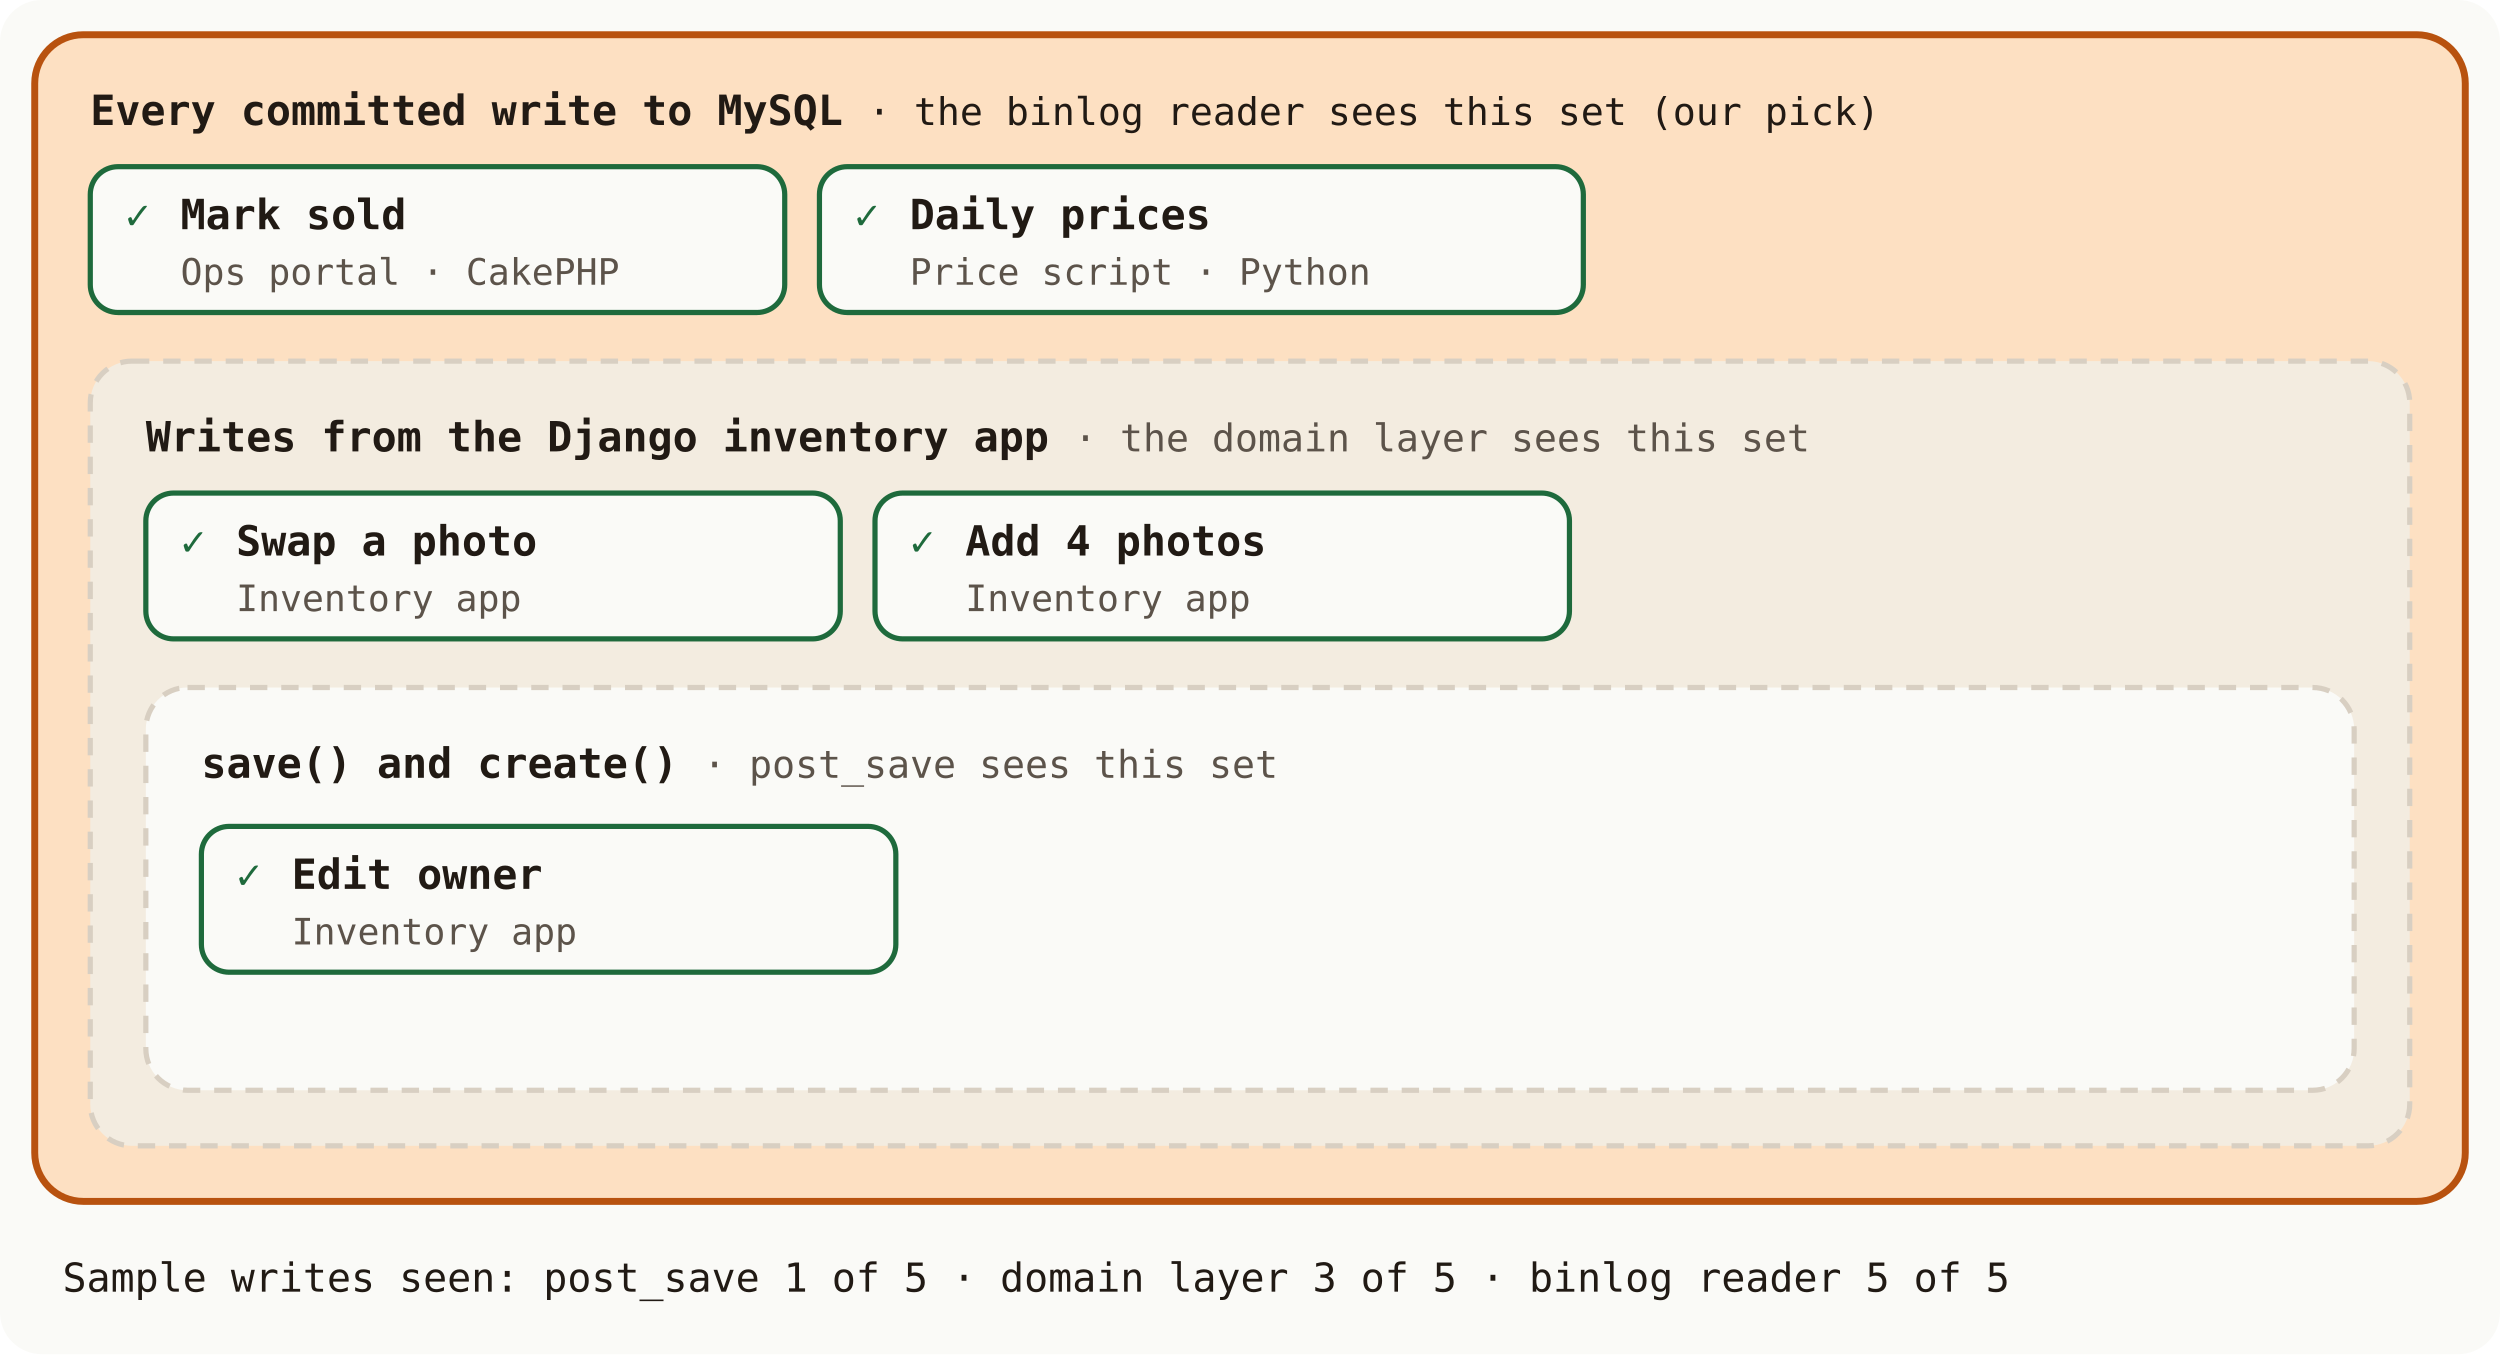
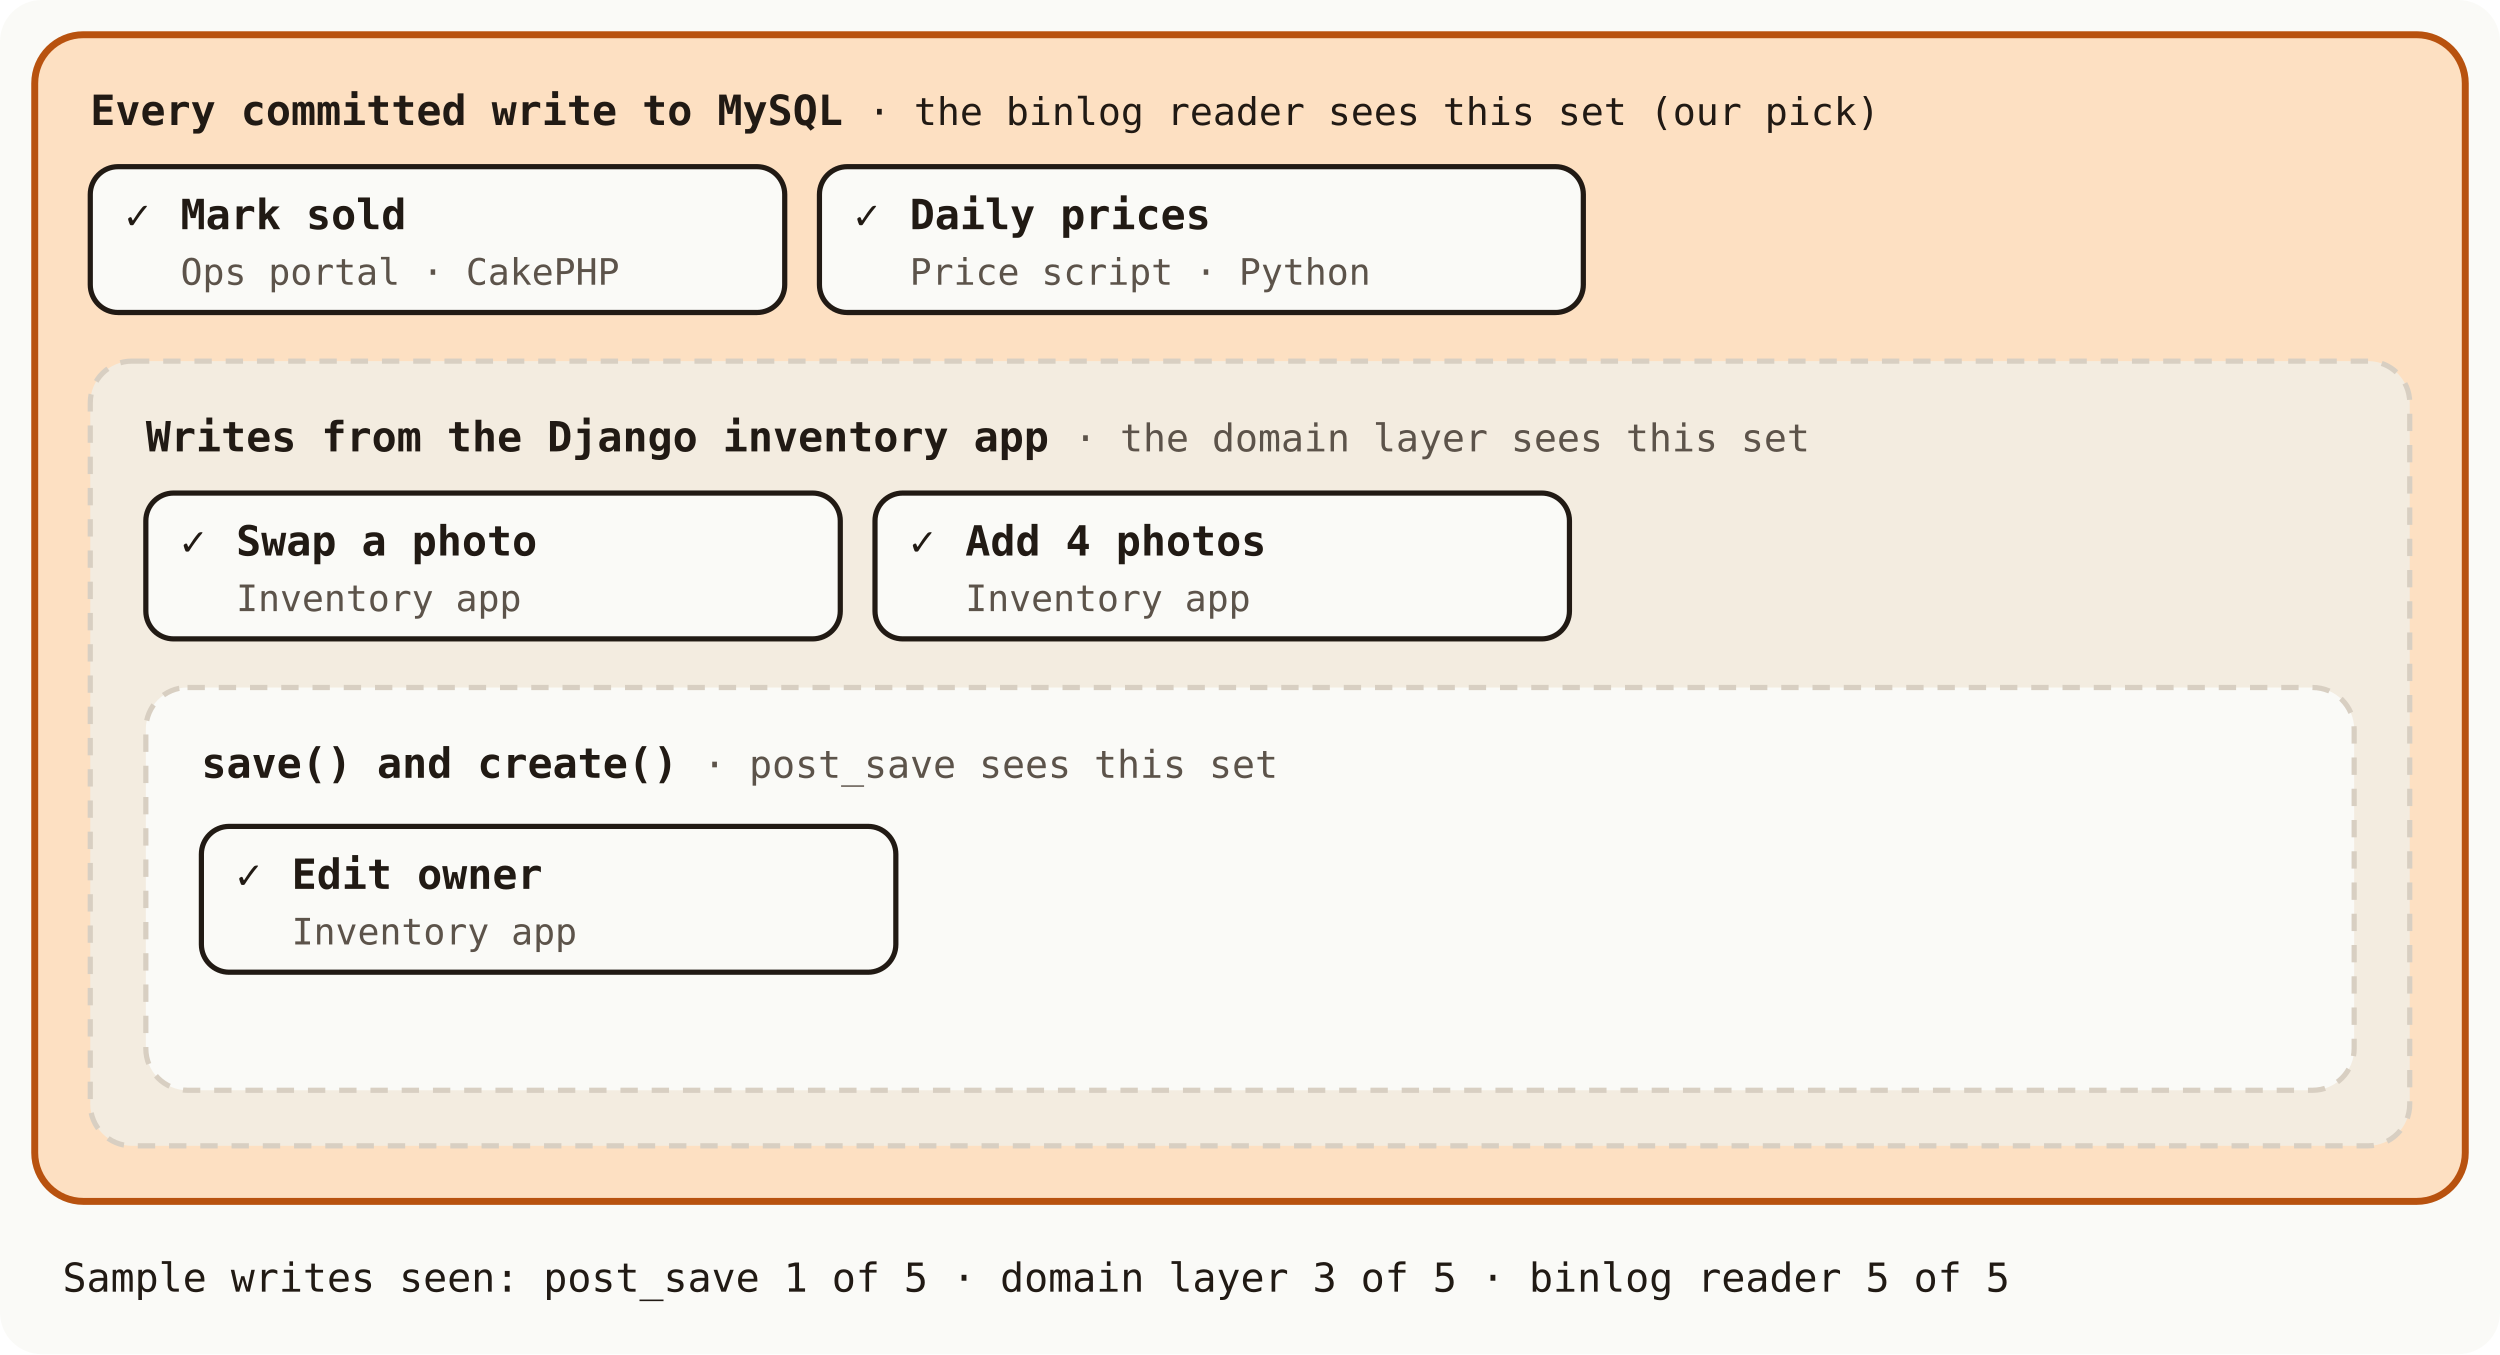
<svg xmlns="http://www.w3.org/2000/svg" viewBox="0 0 720 390" font-family="ui-monospace, SFMono-Regular, Menlo, monospace" font-size="12">
  <rect width="720" height="390" rx="12" fill="#fafaf7" />
  <rect x="10" y="10" width="700" height="336" rx="14" fill="#fde0c2" stroke="#b8520f" stroke-width="2" />
  <text x="26" y="36" font-weight="800" fill="#211a14">Every committed write to MySQL <tspan font-weight="400" font-size="11">· the binlog reader sees this set (our pick)</tspan>
  </text>
-   <rect x="26" y="48" width="200" height="42" rx="8" fill="#fafaf7" stroke="#1e6a3c" stroke-width="1.5" />
-   <text x="36" y="66" font-weight="800" fill="#1e6a3c">✓</text>
+   <rect x="26" y="48" width="200" height="42" rx="8" fill="#fafaf7" stroke="#211a14" stroke-width="1.5" />
+   <text x="36" y="66" font-weight="800" fill="#211a14">✓</text>
  <text x="52" y="66" font-weight="800" fill="#211a14">Mark sold</text>
  <text x="52" y="82" font-size="10.5" fill="#5c534a">Ops portal · CakePHP</text>
-   <rect x="236" y="48" width="220" height="42" rx="8" fill="#fafaf7" stroke="#1e6a3c" stroke-width="1.5" />
-   <text x="246" y="66" font-weight="800" fill="#1e6a3c">✓</text>
+   <rect x="236" y="48" width="220" height="42" rx="8" fill="#fafaf7" stroke="#211a14" stroke-width="1.5" />
+   <text x="246" y="66" font-weight="800" fill="#211a14">✓</text>
  <text x="262" y="66" font-weight="800" fill="#211a14">Daily prices</text>
  <text x="262" y="82" font-size="10.5" fill="#5c534a">Price script · Python</text>
  <rect x="26" y="104" width="668" height="226" rx="12" fill="#f3ece0" stroke="#d8cfc2" stroke-width="1.5" stroke-dasharray="5 4" />
  <text x="42" y="130" font-weight="800" fill="#211a14">Writes from the Django inventory app <tspan font-weight="400" font-size="11" fill="#5c534a">· the domain layer sees this set</tspan>
  </text>
-   <rect x="42" y="142" width="200" height="42" rx="8" fill="#fafaf7" stroke="#1e6a3c" stroke-width="1.5" />
-   <text x="52" y="160" font-weight="800" fill="#1e6a3c">✓</text>
+   <rect x="42" y="142" width="200" height="42" rx="8" fill="#fafaf7" stroke="#211a14" stroke-width="1.5" />
+   <text x="52" y="160" font-weight="800" fill="#211a14">✓</text>
  <text x="68" y="160" font-weight="800" fill="#211a14">Swap a photo</text>
  <text x="68" y="176" font-size="10.5" fill="#5c534a">Inventory app</text>
-   <rect x="252" y="142" width="200" height="42" rx="8" fill="#fafaf7" stroke="#1e6a3c" stroke-width="1.5" />
-   <text x="262" y="160" font-weight="800" fill="#1e6a3c">✓</text>
+   <rect x="252" y="142" width="200" height="42" rx="8" fill="#fafaf7" stroke="#211a14" stroke-width="1.5" />
+   <text x="262" y="160" font-weight="800" fill="#211a14">✓</text>
  <text x="278" y="160" font-weight="800" fill="#211a14">Add 4 photos</text>
  <text x="278" y="176" font-size="10.5" fill="#5c534a">Inventory app</text>
  <rect x="42" y="198" width="636" height="116" rx="12" fill="#fafaf7" stroke="#d8cfc2" stroke-width="1.5" stroke-dasharray="5 4" />
  <text x="58" y="224" font-weight="800" fill="#211a14">save() and create() <tspan font-weight="400" font-size="11" fill="#5c534a">· post_save sees this set</tspan>
  </text>
-   <rect x="58" y="238" width="200" height="42" rx="8" fill="#fafaf7" stroke="#1e6a3c" stroke-width="1.5" />
-   <text x="68" y="256" font-weight="800" fill="#1e6a3c">✓</text>
+   <rect x="58" y="238" width="200" height="42" rx="8" fill="#fafaf7" stroke="#211a14" stroke-width="1.5" />
+   <text x="68" y="256" font-weight="800" fill="#211a14">✓</text>
  <text x="84" y="256" font-weight="800" fill="#211a14">Edit owner</text>
  <text x="84" y="272" font-size="10.5" fill="#5c534a">Inventory app</text>
  <text x="18" y="372" font-size="11.5" fill="#211a14">Sample writes seen: post_save 1 of 5 · domain layer 3 of 5 · binlog reader 5 of 5</text>
</svg>
